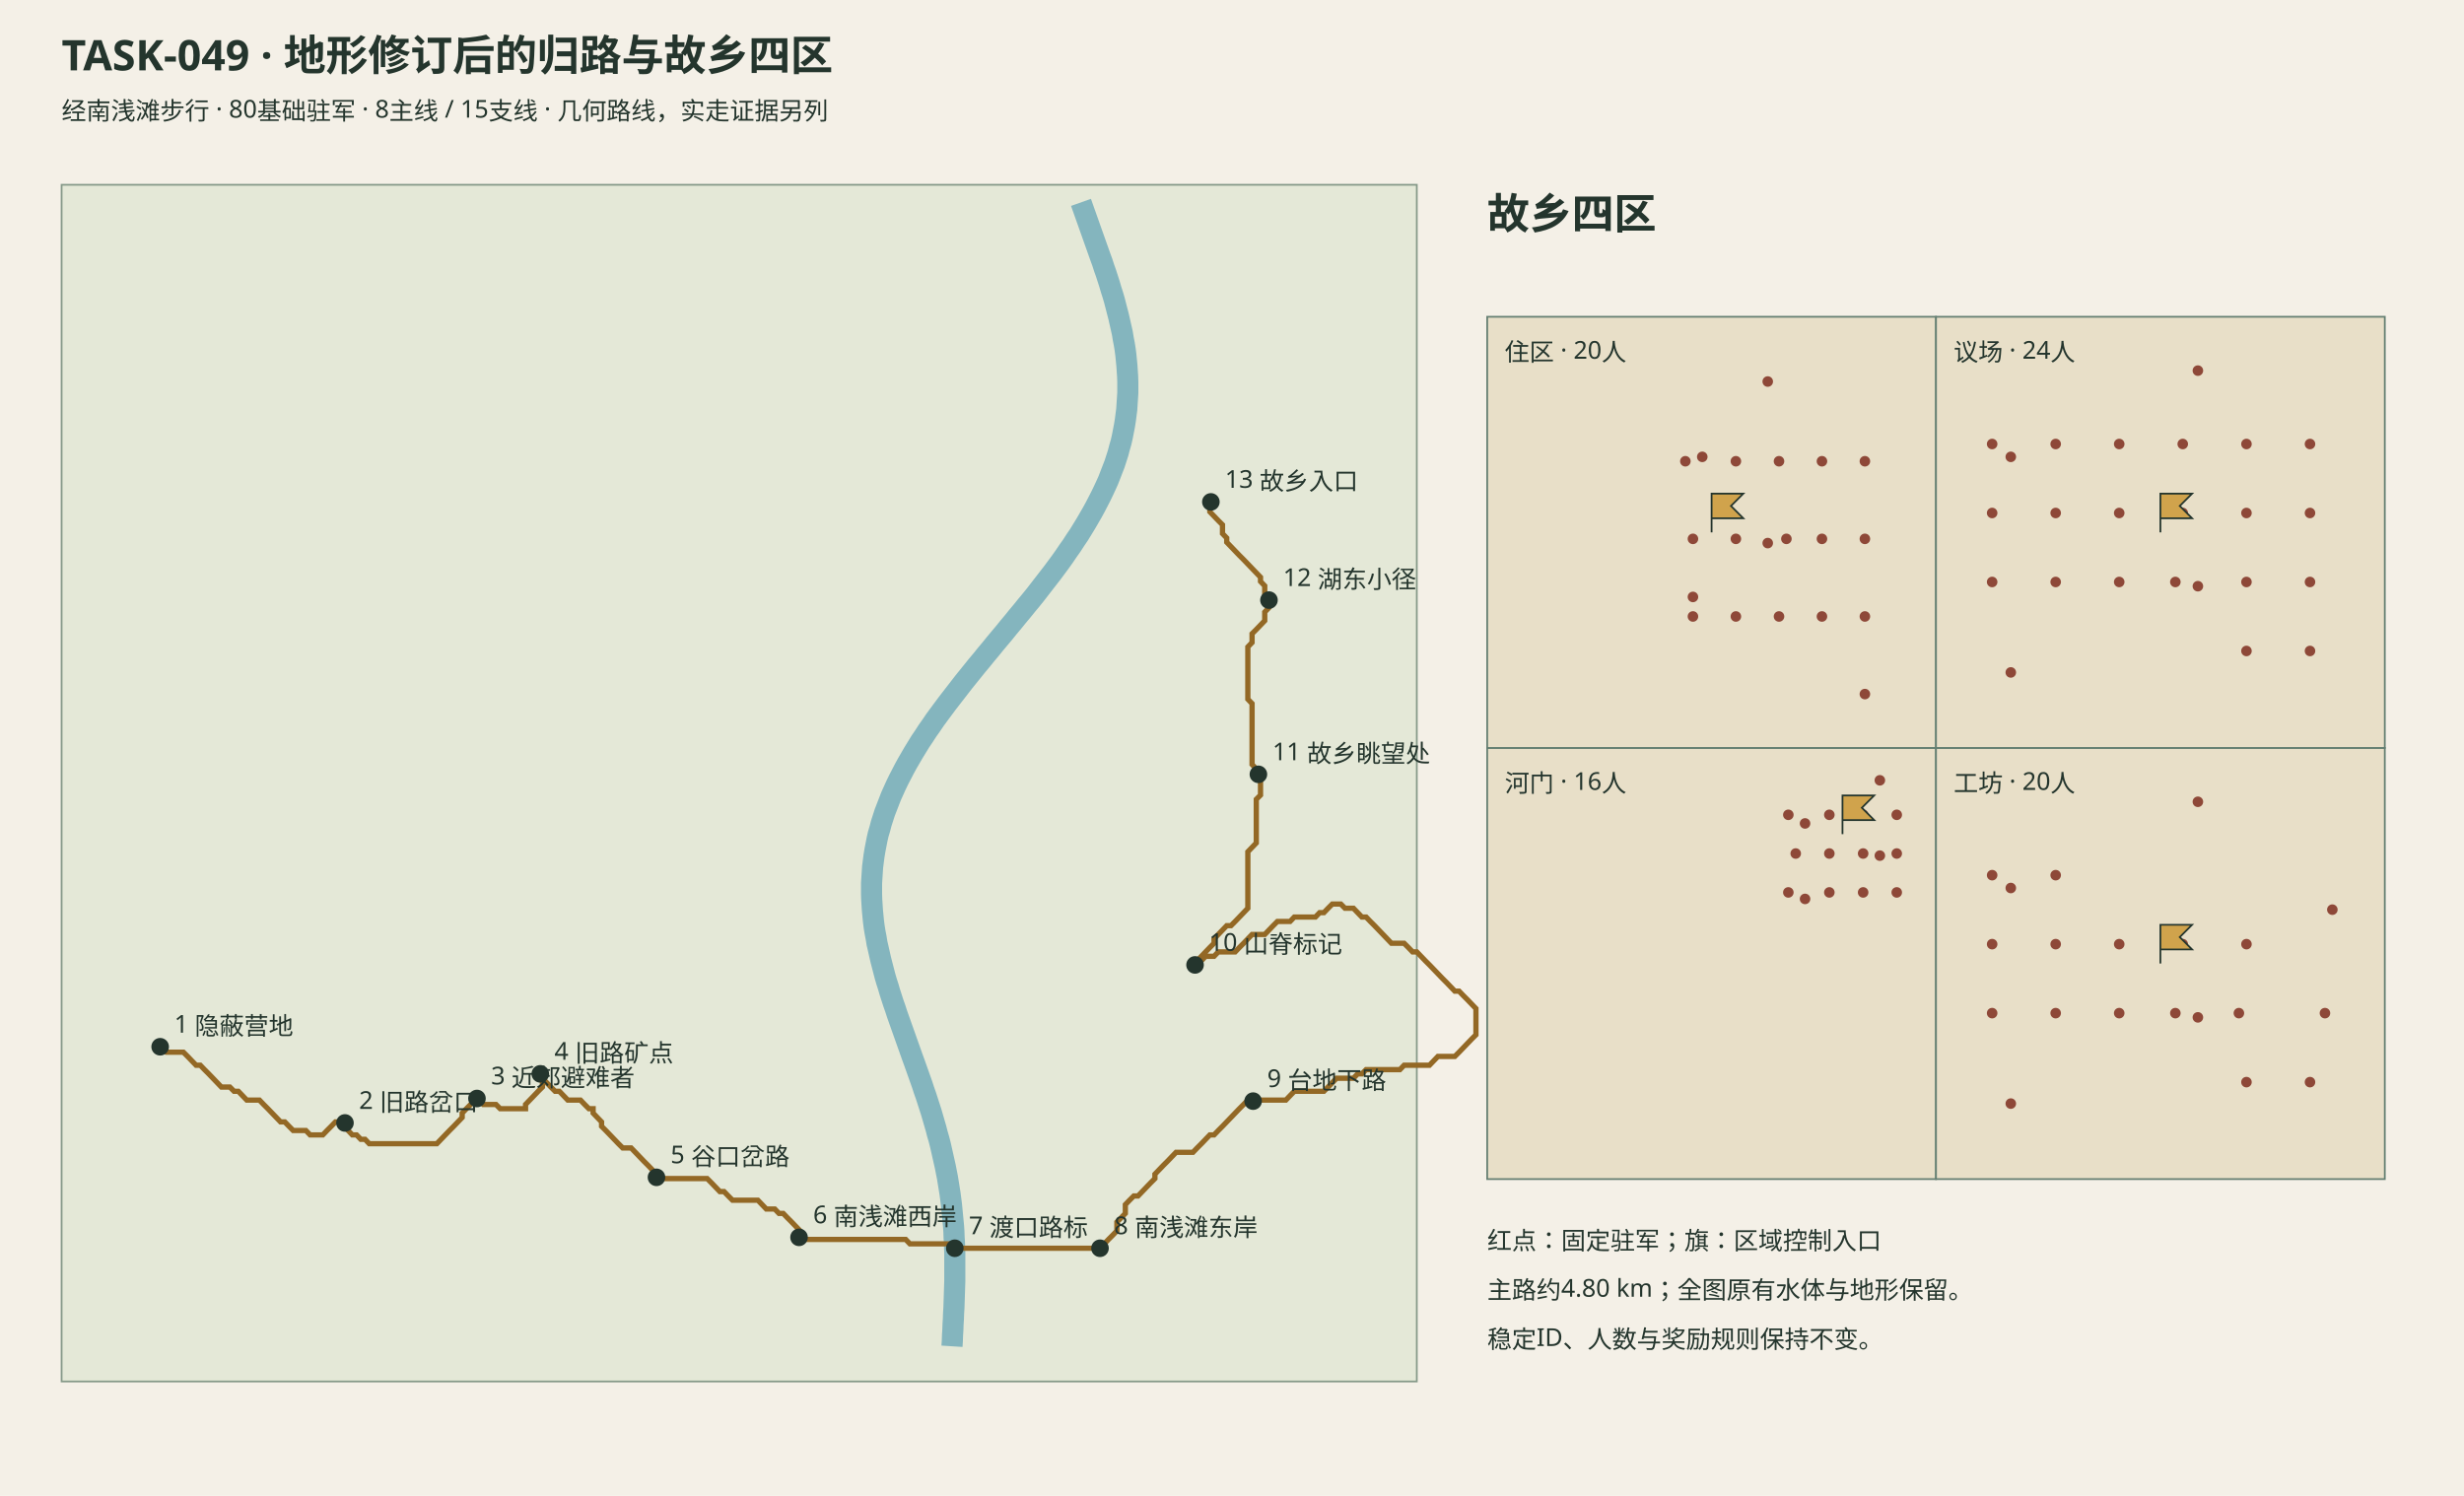
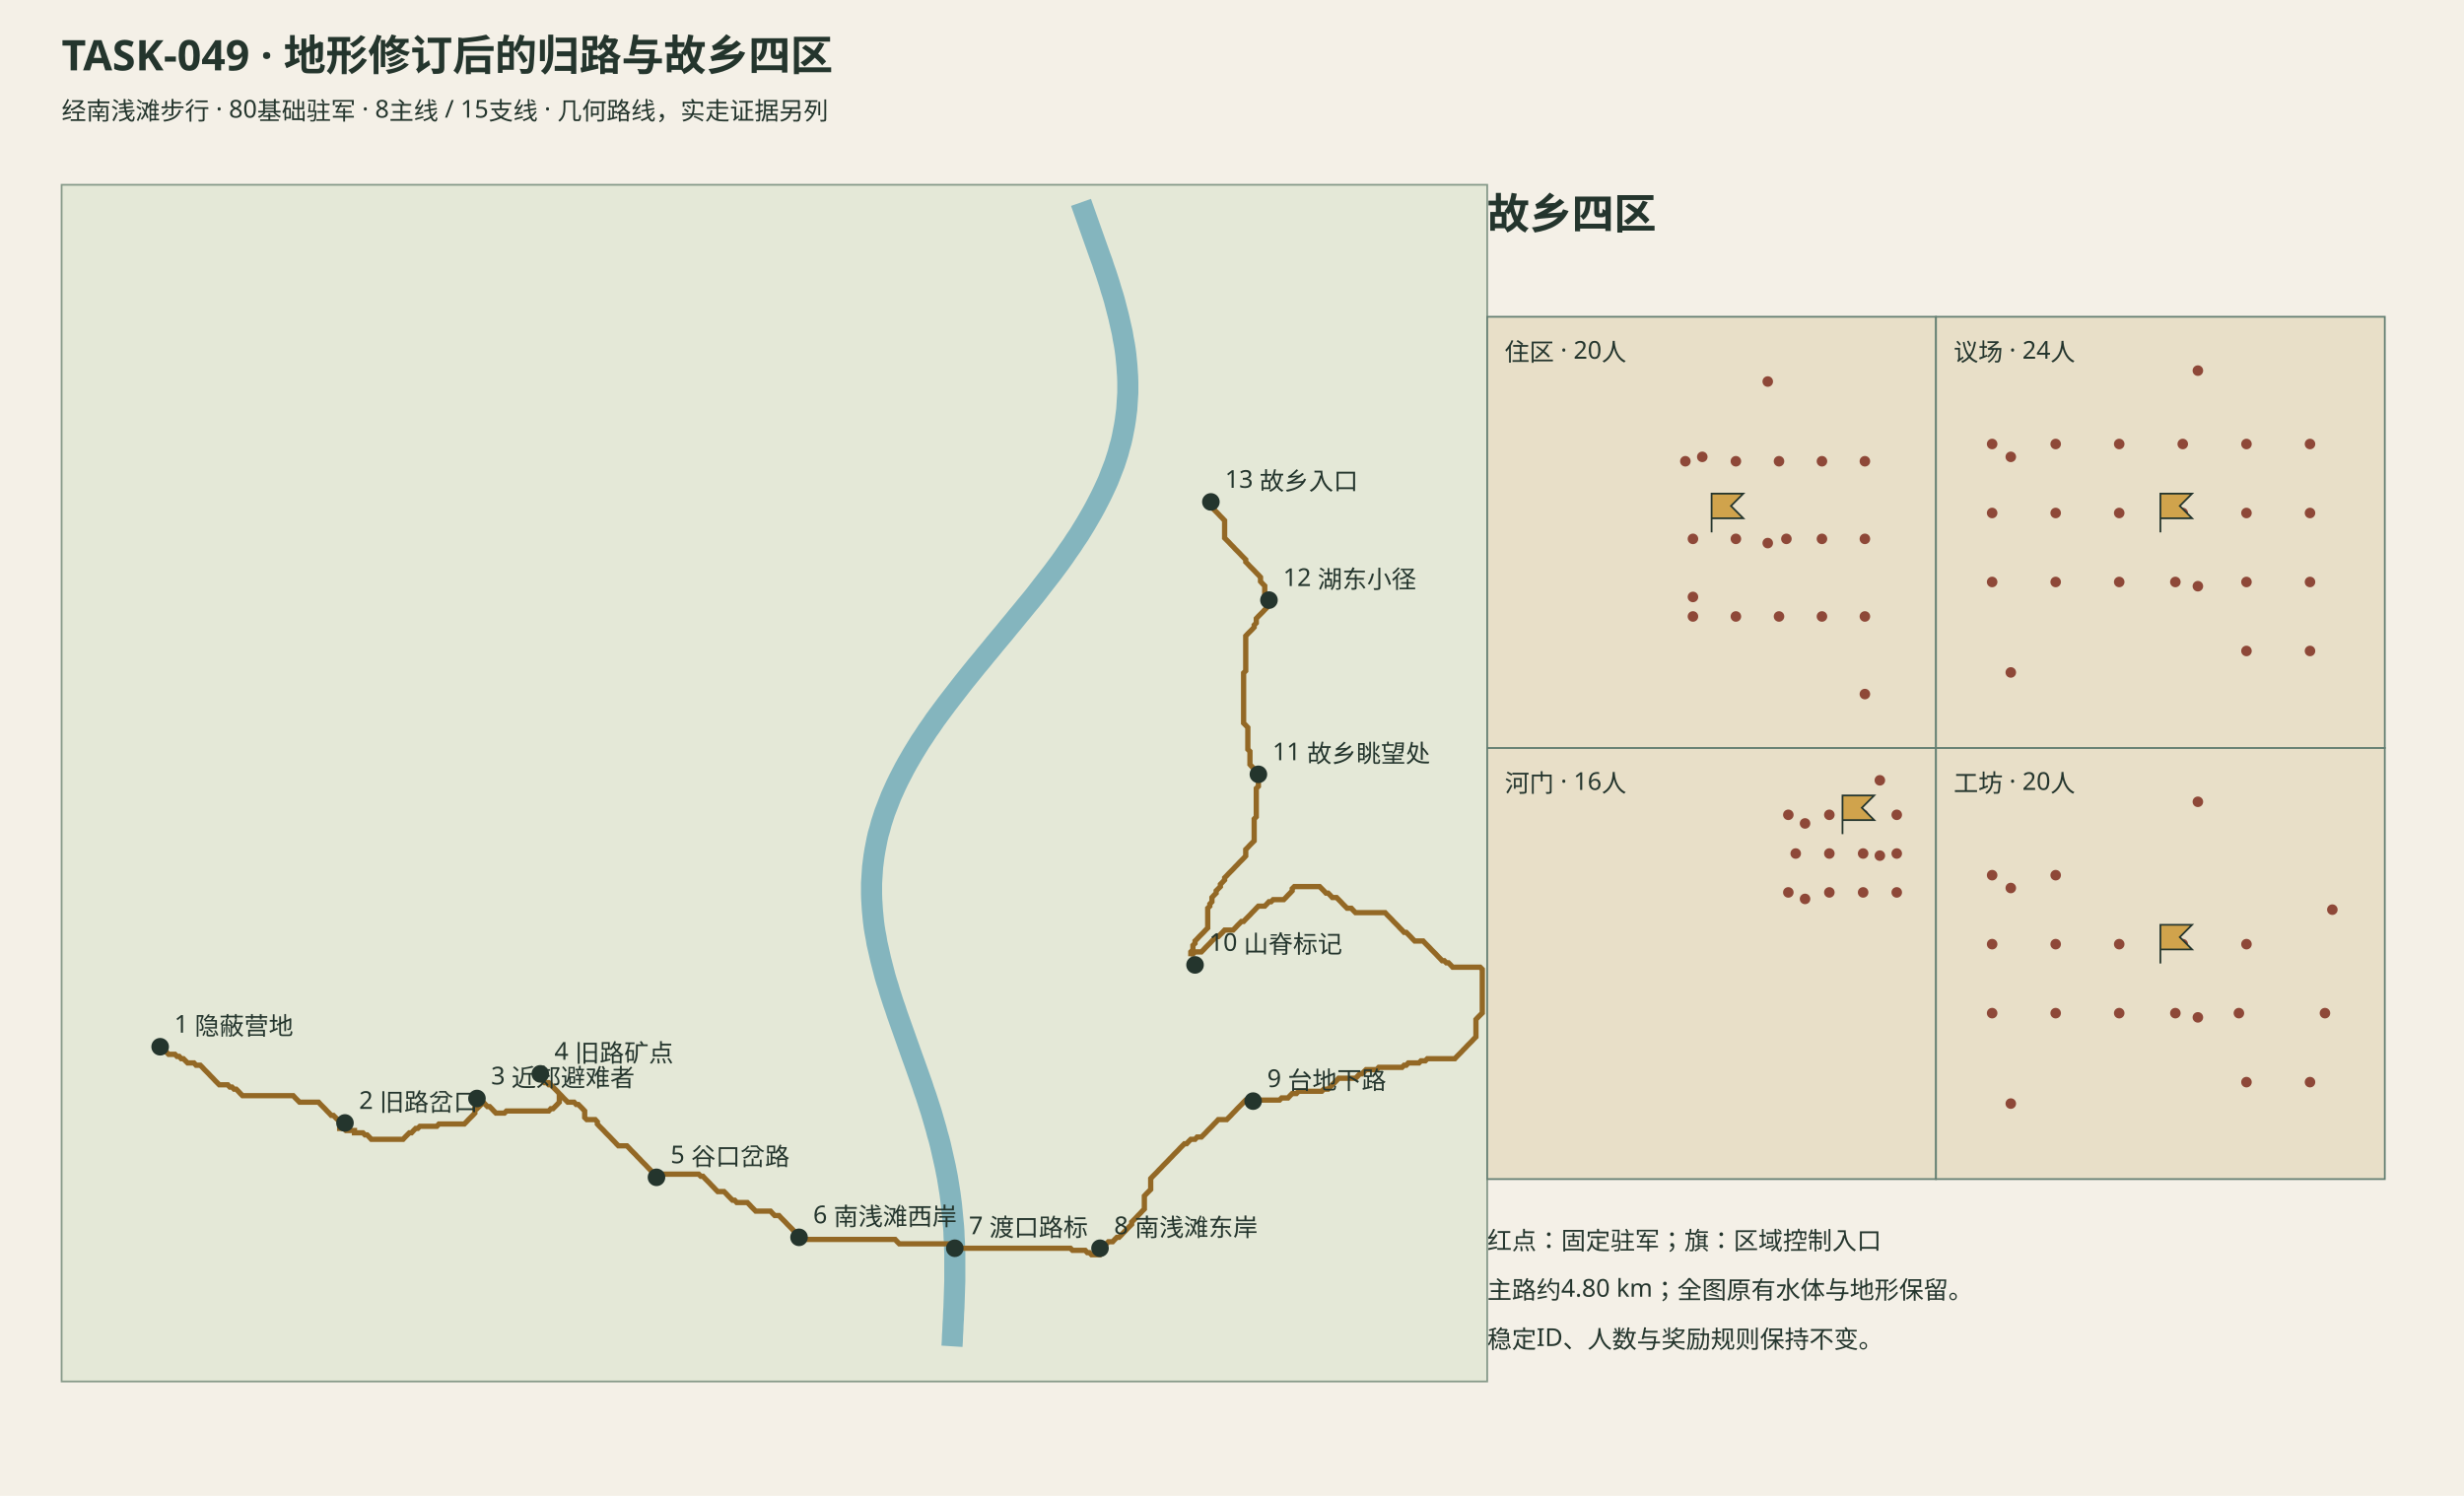
<svg xmlns="http://www.w3.org/2000/svg" width="1400" height="850" viewBox="0 0 1400 850">
  <rect width="1400" height="850" fill="#f4f0e7" />
  <style>text{font-family:Microsoft YaHei,sans-serif;fill:#24352d;font-size:14px}.title{font-size:24px;font-weight:bold}</style>
  <text x="35" y="40" class="title">TASK-049 · 地形修订后的归路与故乡四区</text>
  <text x="35" y="68">经南浅滩步行 · 80基础驻军 · 8主线 / 15支线 · 几何路线，实走证据另列</text>
-   <rect x="35" y="105" width="770" height="680" fill="#e4e8d7" stroke="#859989" />
+   <rect x="35" y="105" width="810" height="680" fill="#e4e8d7" stroke="#859989" />
  <polyline fill="none" stroke="#84b5be" stroke-width="12" points="540.9,765.0 541.1,761.9 541.2,758.8 541.4,755.7 541.5,752.6 541.7,749.5 541.8,746.4 542.0,743.3 542.1,740.2 542.2,737.1 542.3,734.0 542.4,731.0 542.5,727.9 542.5,724.8 542.5,721.7 542.5,718.6 542.5,715.5 542.5,712.4 542.4,709.3 542.3,706.2 542.1,703.1 542.0,700.0 541.8,696.9 541.5,693.8 541.2,690.7 540.9,687.6 540.6,684.5 540.2,681.4 539.8,678.3 539.3,675.2 538.8,672.1 538.3,669.0 537.7,666.0 537.1,662.9 536.4,659.8 535.7,656.7 535.0,653.6 534.3,650.5 533.5,647.4 532.6,644.3 531.8,641.2 530.9,638.1 530.0,635.0 529.1,631.9 528.1,628.8 527.1,625.7 526.1,622.6 525.0,619.5 524.0,616.4 522.9,613.3 521.8,610.2 520.7,607.1 519.6,604.0 518.5,601.0 517.4,597.9 516.3,594.8 515.2,591.7 514.1,588.6 513.0,585.5 511.9,582.4 510.8,579.3 509.7,576.2 508.7,573.1 507.6,570.0 506.6,566.9 505.6,563.8 504.7,560.7 503.7,557.6 502.8,554.5 502.0,551.4 501.2,548.3 500.4,545.2 499.7,542.1 499.0,539.0 498.3,536.0 497.8,532.9 497.2,529.8 496.7,526.7 496.3,523.6 496.0,520.5 495.7,517.4 495.5,514.3 495.3,511.2 495.2,508.1 495.2,505.0 495.2,501.9 495.4,498.8 495.6,495.7 495.8,492.6 496.2,489.5 496.6,486.4 497.1,483.3 497.7,480.2 498.3,477.1 499.0,474.0 499.9,471.0 500.7,467.9 501.7,464.8 502.7,461.7 503.9,458.6 505.1,455.5 506.3,452.4 507.7,449.3 509.1,446.2 510.6,443.1 512.2,440.0 513.8,436.9 515.5,433.8 517.3,430.7 519.1,427.6 521.0,424.5 522.9,421.4 525.0,418.3 527.0,415.2 529.2,412.1 531.3,409.0 533.5,406.0 535.8,402.9 538.1,399.8 540.5,396.7 542.9,393.6 545.3,390.5 547.7,387.4 550.2,384.3 552.7,381.2 555.2,378.1 557.8,375.0 560.3,371.9 562.9,368.8 565.4,365.7 568.0,362.6 570.6,359.5 573.1,356.4 575.7,353.3 578.2,350.2 580.8,347.1 583.3,344.0 585.8,341.0 588.3,337.9 590.7,334.8 593.1,331.7 595.5,328.6 597.9,325.5 600.2,322.4 602.5,319.3 604.7,316.2 606.8,313.1 609.0,310.0 611.0,306.9 613.1,303.8 615.0,300.7 616.9,297.6 618.7,294.5 620.5,291.4 622.2,288.3 623.8,285.2 625.4,282.1 626.9,279.0 628.3,276.0 629.7,272.9 630.9,269.8 632.1,266.7 633.3,263.6 634.3,260.5 635.3,257.4 636.1,254.3 637.0,251.2 637.7,248.1 638.3,245.0 638.9,241.9 639.4,238.8 639.8,235.7 640.2,232.6 640.4,229.5 640.6,226.4 640.8,223.3 640.8,220.2 640.8,217.1 640.7,214.0 640.5,211.0 640.3,207.9 640.0,204.8 639.7,201.7 639.3,198.6 638.8,195.5 638.2,192.4 637.7,189.3 637.0,186.2 636.3,183.1 635.6,180.0 634.8,176.9 634.0,173.8 633.2,170.7 632.3,167.6 631.3,164.5 630.4,161.4 629.4,158.3 628.4,155.2 627.3,152.1 626.3,149.0 625.2,146.0 624.1,142.9 623.0,139.8 621.9,136.7 620.8,133.6 619.7,130.5 618.6,127.4 617.5,124.3 616.4,121.2 615.3,118.1 614.2,115.0" />
-   <polyline fill="none" stroke="#936825" stroke-width="3" points="92.2,595.4 94.6,597.9 97.0,597.9 99.4,597.9 101.8,597.9 104.2,597.9 106.6,600.3 109.0,602.8 111.4,605.3 113.8,605.3 116.2,607.8 118.6,610.2 121.0,612.7 123.4,615.2 125.8,617.7 128.2,617.7 130.6,617.7 133.0,620.1 135.4,620.1 137.8,622.6 140.2,625.1 142.6,625.1 145.0,625.1 147.4,625.1 149.8,627.6 152.2,630.0 154.6,632.5 157.0,635.0 159.4,637.5 161.8,637.5 164.2,640.0 166.6,642.4 169.0,642.4 171.4,642.4 173.8,642.4 176.2,644.9 178.6,644.9 181.0,644.9 183.4,644.9 185.8,642.4 188.2,640.0 190.6,637.5 193.0,637.5 195.4,637.5 195.4,637.5 195.4,640.0 197.8,642.4 200.2,644.9 202.6,644.9 205.0,647.4 207.4,647.4 209.8,649.9 212.2,649.9 214.6,649.9 217.0,649.9 219.4,649.9 221.8,649.9 224.2,649.9 226.6,649.9 229.0,649.9 231.4,649.9 233.8,649.9 236.2,649.9 238.6,649.9 241.0,649.9 243.4,649.9 245.8,649.9 248.2,649.9 250.6,647.4 253.0,644.9 255.4,642.4 257.8,640.0 260.2,637.5 262.6,635.0 262.6,632.5 265.0,630.0 267.4,627.6 269.8,625.1 269.8,625.1 272.2,625.1 274.6,627.6 277.0,627.6 279.4,627.6 281.8,627.6 284.2,630.0 286.6,630.0 289.0,630.0 291.4,630.0 293.8,630.0 296.2,630.0 298.6,630.0 298.6,627.6 301.0,625.1 303.4,622.6 305.8,620.1 308.2,617.7 308.2,615.2 308.2,612.7 308.2,610.2 308.2,610.2 308.2,612.7 310.6,615.2 313.0,617.7 315.4,620.1 317.8,620.1 320.2,622.6 322.6,625.1 325.0,625.1 327.4,625.1 329.8,625.1 332.2,627.6 334.6,630.0 337.0,630.0 337.0,632.5 339.4,635.0 341.8,637.5 341.8,640.0 344.2,642.4 346.6,644.9 349.0,647.4 351.4,649.9 353.8,652.3 356.2,652.3 358.6,652.3 361.0,654.8 363.4,657.3 365.8,659.8 368.2,662.2 370.6,664.7 373.0,667.2 373.0,669.7 373.0,669.7 375.4,669.7 377.8,669.7 380.2,669.7 382.6,669.7 385.0,669.7 387.4,669.7 389.8,669.7 392.2,669.7 394.6,669.7 397.0,669.7 399.4,669.7 401.8,669.7 404.2,672.1 406.6,674.6 409.0,677.1 411.4,677.1 413.8,679.6 416.2,682.0 418.6,682.0 421.0,682.0 423.4,682.0 425.8,682.0 428.2,682.0 430.6,682.0 433.0,684.5 435.4,687.0 437.8,687.0 440.2,687.0 442.6,689.5 445.0,689.5 447.4,692.0 449.8,694.4 452.2,696.9 454.6,699.4 454.6,701.9 454.6,704.3 454.6,704.3 457.0,704.3 459.4,704.3 461.8,704.3 464.2,704.3 466.6,704.3 469.0,704.3 471.4,704.3 473.8,704.3 476.2,704.3 478.6,704.3 481.0,704.3 483.4,704.3 485.8,704.3 488.2,704.3 490.6,704.3 493.0,704.3 495.4,704.3 497.8,704.3 500.2,704.3 502.6,704.3 505.0,704.3 507.4,704.3 509.8,704.3 512.2,704.3 514.6,704.3 517.0,706.8 519.4,706.8 521.8,706.8 524.2,706.8 526.6,706.8 529.0,706.8 531.4,706.8 533.8,706.8 536.2,706.8 538.6,706.8 541.0,706.8 543.4,709.3 543.4,709.3 545.8,709.3 548.2,709.3 550.6,709.3 553.0,709.3 555.4,709.3 557.8,709.3 560.2,709.3 562.6,709.3 565.0,709.3 567.4,709.3 569.8,709.3 572.2,709.3 574.6,709.3 577.0,709.3 579.4,709.3 581.8,709.3 584.2,709.3 586.6,709.3 589.0,709.3 591.4,709.3 593.8,709.3 596.2,709.3 598.6,709.3 601.0,709.3 603.4,709.3 605.8,709.3 608.2,709.3 610.6,709.3 613.0,709.3 615.4,709.3 617.8,709.3 620.2,709.3 622.6,709.3 625.0,709.3 625.0,709.3 627.4,706.8 629.8,704.3 632.2,701.9 634.6,699.4 634.6,696.9 634.6,694.4 637.0,692.0 639.4,689.5 639.4,687.0 639.4,684.5 641.8,682.0 644.2,679.6 646.6,679.6 649.0,677.1 651.4,674.6 653.8,672.1 656.2,669.7 656.2,667.2 658.6,664.7 661.0,662.2 663.4,659.8 665.8,657.3 668.2,654.8 670.6,654.8 673.0,654.8 675.4,654.8 677.8,654.8 680.2,652.3 682.6,649.9 685.0,647.4 687.4,644.9 689.8,644.9 692.2,642.4 694.6,640.0 697.0,637.5 699.4,635.0 701.8,632.5 704.2,630.0 706.6,627.6 709.0,625.1 711.4,625.1 711.4,625.1 713.8,625.1 716.2,625.1 718.6,625.1 721.0,625.1 723.4,625.1 725.8,625.1 728.2,625.1 730.6,625.1 733.0,622.6 735.4,620.1 737.8,620.1 740.2,620.1 742.6,620.1 745.0,620.1 747.4,620.1 749.8,620.1 752.2,620.1 754.6,617.7 757.0,615.2 759.4,612.7 761.8,612.7 764.2,612.7 766.6,612.7 769.0,612.7 771.4,610.2 773.8,610.2 776.2,607.8 778.6,607.8 781.0,607.8 783.4,607.8 785.8,607.8 788.2,607.8 790.6,607.8 793.0,607.8 795.4,607.8 797.8,605.3 800.2,605.3 802.6,605.3 805.0,605.3 807.4,605.3 809.8,605.3 812.2,605.3 814.6,602.8 817.0,600.3 819.4,600.3 821.8,600.3 824.2,600.3 826.6,600.3 829.0,597.9 831.4,595.4 833.8,592.9 836.2,590.4 838.6,588.0 838.6,585.5 838.6,583.0 838.6,580.5 838.6,578.0 838.6,575.6 838.6,573.1 836.2,570.6 833.8,568.1 831.4,565.7 829.0,563.2 826.6,563.2 824.2,560.7 821.8,558.2 819.4,555.8 817.0,553.3 814.6,550.8 812.2,548.3 809.8,545.9 807.4,543.4 805.0,540.9 802.6,540.9 800.2,538.4 797.8,536.0 795.4,536.0 793.0,536.0 790.6,536.0 788.2,533.5 785.8,531.0 783.4,528.5 781.0,526.0 778.6,523.6 776.2,521.1 773.8,521.1 771.4,518.6 769.0,516.1 766.6,516.1 764.2,516.1 761.8,513.7 759.4,513.7 757.0,513.7 754.6,516.1 752.2,518.6 749.8,518.6 747.4,521.1 745.0,521.1 742.6,521.1 740.2,521.1 737.8,521.1 735.4,521.1 733.0,523.6 730.6,523.6 728.2,523.6 725.8,523.6 723.4,526.0 721.0,528.5 718.6,531.0 716.2,531.0 713.8,531.0 711.4,531.0 709.0,533.5 706.6,536.0 704.2,538.4 701.8,540.9 699.4,540.9 697.0,540.9 694.6,540.9 692.2,540.9 689.8,543.4 687.4,543.4 685.0,543.4 682.6,545.9 680.2,545.9 677.8,548.3 677.8,548.3 680.2,545.9 682.6,543.4 685.0,540.9 687.4,538.4 689.8,536.0 689.8,533.5 692.2,531.0 694.6,528.5 697.0,526.0 699.4,526.0 701.8,523.6 704.2,521.1 706.6,518.6 709.0,516.1 709.0,513.7 709.0,511.2 709.0,508.7 709.0,506.2 709.0,503.8 709.0,501.3 709.0,498.8 709.0,496.3 709.0,493.9 709.0,491.4 709.0,488.9 709.0,486.4 709.0,484.0 711.4,481.5 713.8,479.0 713.8,476.5 713.8,474.0 713.8,471.6 713.8,469.1 713.8,466.6 713.8,464.1 713.8,461.7 713.8,459.2 713.8,456.7 713.8,454.2 716.2,451.8 716.2,449.3 716.2,446.8 716.2,444.3 716.2,441.9 716.2,439.4 716.2,439.4 713.8,436.9 711.4,434.4 711.4,432.0 711.4,429.5 711.4,427.0 711.4,424.5 711.4,422.0 711.4,419.6 711.4,417.1 711.4,414.6 711.4,412.1 711.4,409.7 711.4,407.2 711.4,404.7 711.4,402.2 711.4,399.8 709.0,397.3 709.0,394.8 709.0,392.3 709.0,389.9 709.0,387.4 709.0,384.9 709.0,382.4 709.0,380.0 709.0,377.5 709.0,375.0 709.0,372.5 709.0,370.0 709.0,367.6 711.4,365.1 711.4,362.6 711.4,360.1 713.8,357.7 716.2,355.2 718.6,352.7 718.6,350.2 718.6,347.8 721.0,345.3 721.0,342.8 721.0,340.3 721.0,340.3 718.6,337.9 718.6,335.4 718.6,332.9 716.2,330.4 716.2,328.0 713.8,325.5 711.4,323.0 709.0,320.5 706.6,318.0 704.2,315.6 701.8,313.1 699.4,310.6 697.0,308.1 697.0,305.7 694.6,303.2 694.6,300.7 694.6,298.2 692.2,295.8 689.8,293.3 687.4,290.8 687.4,288.3 687.4,285.9" />
+   <polyline fill="none" stroke="#936825" stroke-width="3" points="91.0,595.4 92.2,596.6 93.4,596.6 94.6,597.9 95.8,599.1 97.0,599.1 98.2,599.1 99.4,599.1 100.6,600.3 101.8,600.3 103.0,601.6 104.2,601.6 105.4,602.8 106.6,604.0 107.8,604.0 109.0,604.0 110.2,604.0 111.4,605.3 112.6,605.3 113.8,605.3 115.0,606.5 116.2,607.8 117.4,609.0 118.6,610.2 119.8,611.5 121.0,612.7 122.2,614.0 123.4,615.2 124.6,616.4 125.8,616.4 127.0,616.4 128.2,616.4 129.4,616.4 130.6,617.7 131.8,617.7 133.0,618.9 134.2,618.9 135.4,620.1 136.6,621.4 137.8,622.6 139.0,622.6 140.2,622.6 141.4,622.6 142.6,622.6 143.8,622.6 145.0,622.6 146.2,622.6 147.4,622.6 148.6,622.6 149.8,622.6 151.0,622.6 152.2,622.6 153.4,622.6 154.6,622.6 155.8,622.6 157.0,622.6 158.2,622.6 159.4,622.6 160.6,622.6 161.8,622.6 163.0,622.6 164.2,622.6 165.4,622.6 166.6,622.6 167.8,623.9 169.0,625.1 170.2,626.3 171.4,626.3 172.6,626.3 173.8,626.3 175.0,626.3 176.2,626.3 177.4,626.3 178.6,626.3 179.8,626.3 181.0,626.3 182.2,627.6 183.4,628.8 184.6,630.0 185.8,631.3 187.0,632.5 188.2,633.8 189.4,633.8 190.6,635.0 191.8,636.2 193.0,636.2 194.2,637.5 195.4,637.5 195.4,637.5 194.2,637.5 193.0,637.5 193.0,638.7 193.0,640.0 193.0,641.2 194.2,641.2 195.4,641.2 196.6,642.4 197.8,642.4 199.0,642.4 200.2,642.4 201.4,642.4 201.4,643.7 202.6,643.7 203.8,643.7 205.0,643.7 206.2,643.7 207.4,644.9 208.6,644.9 209.8,646.1 211.0,647.4 212.2,647.4 213.4,647.4 214.6,647.4 215.8,647.4 217.0,647.4 218.2,647.4 219.4,647.4 220.6,647.4 221.8,647.4 223.0,647.4 224.2,647.4 225.4,647.4 226.6,647.4 227.8,647.4 229.0,647.4 230.2,646.1 231.4,644.9 232.6,643.7 233.8,643.7 235.0,642.4 236.2,641.2 237.4,641.2 238.6,640.0 239.8,640.0 241.0,640.0 242.2,640.0 243.4,640.0 244.6,640.0 245.8,640.0 247.0,640.0 248.2,640.0 249.4,638.7 250.6,638.7 251.8,638.7 253.0,638.7 254.2,638.7 255.4,638.7 256.6,638.7 257.8,638.7 259.0,638.7 260.2,638.7 261.4,638.7 262.6,638.7 263.8,638.7 265.0,637.5 266.2,636.2 267.4,635.0 268.6,633.8 269.8,632.5 269.8,631.3 269.8,630.0 271.0,630.0 272.2,628.8 273.4,627.6 273.4,626.3 273.4,625.1 273.4,623.9 272.2,623.9 271.0,623.9 271.0,623.9 272.2,623.9 273.4,623.9 273.4,625.1 274.6,626.3 275.8,627.6 277.0,628.8 278.2,628.8 279.4,630.0 280.6,631.3 281.8,632.5 283.0,632.5 284.2,632.5 285.4,632.5 286.6,632.5 287.8,631.3 289.0,631.3 290.2,631.3 291.4,631.3 292.6,631.3 293.8,631.3 295.0,631.3 296.2,631.3 297.4,631.3 298.6,631.3 299.8,631.3 301.0,631.3 302.2,631.3 303.4,631.3 304.6,631.3 305.8,631.3 307.0,631.3 308.2,631.3 309.4,631.3 310.6,631.3 311.8,631.3 313.0,630.0 314.2,630.0 315.4,628.8 316.6,627.6 317.8,626.3 317.8,625.1 317.8,623.9 317.8,622.6 317.8,621.4 316.6,620.1 315.4,618.9 314.2,617.7 313.0,616.4 311.8,616.4 310.6,615.2 309.4,615.2 308.2,614.0 307.0,612.7 307.0,612.7 308.2,614.0 309.4,615.2 310.6,615.2 311.8,615.2 313.0,616.4 314.2,617.7 315.4,618.9 316.6,620.1 317.8,621.4 319.0,622.6 320.2,623.9 321.4,625.1 322.6,626.3 323.8,626.3 325.0,626.3 326.2,626.3 327.4,627.6 328.6,627.6 329.8,628.8 331.0,630.0 332.2,631.3 332.2,632.5 332.2,633.8 332.2,635.0 333.4,636.2 334.6,636.2 335.8,636.2 337.0,636.2 338.2,636.2 339.4,637.5 339.4,638.7 340.6,640.0 341.8,641.2 343.0,642.4 344.2,643.7 345.4,644.9 346.6,646.1 347.8,647.4 349.0,648.6 350.2,649.9 351.4,651.1 352.6,651.1 353.8,651.1 355.0,651.1 356.2,651.1 357.4,652.3 358.6,653.6 359.8,654.8 361.0,656.0 362.2,657.3 363.4,658.5 364.6,659.8 365.8,661.0 367.0,662.2 368.2,663.5 369.4,664.7 370.6,666.0 371.8,667.2 373.0,668.4 373.0,669.7 373.0,669.7 374.2,668.4 375.4,668.4 376.6,667.2 377.8,667.2 379.0,667.2 380.2,667.2 381.4,667.2 382.6,667.2 383.8,667.2 385.0,667.2 386.2,667.2 387.4,667.2 388.6,667.2 389.8,667.2 391.0,667.2 392.2,667.2 393.4,667.2 394.6,667.2 395.8,667.2 397.0,667.2 398.2,668.4 399.4,668.4 400.6,669.7 401.8,670.9 403.0,672.1 404.2,673.4 405.4,674.6 406.6,675.9 407.8,677.1 409.0,677.1 410.2,677.1 411.4,677.1 412.6,678.3 413.8,679.6 415.0,680.8 416.2,682.0 417.4,682.0 418.6,683.3 419.8,683.3 421.0,683.3 422.2,683.3 423.4,683.3 424.6,683.3 425.8,684.5 427.0,685.8 428.2,687.0 429.4,688.2 430.6,688.2 431.8,688.2 433.0,688.2 434.2,688.2 435.4,688.2 436.6,688.2 437.8,688.2 439.0,689.5 440.2,690.7 441.4,690.7 442.6,690.7 443.8,692.0 445.0,693.2 446.2,694.4 447.4,695.7 448.6,696.9 449.8,698.1 451.0,699.4 452.2,700.6 453.4,701.9 454.6,703.1 454.6,703.1 455.8,703.1 457.0,704.3 458.2,704.3 459.4,704.3 460.6,704.3 461.8,704.3 463.0,704.3 464.2,704.3 465.4,704.3 466.6,704.3 467.8,704.3 469.0,704.3 470.2,704.3 471.4,704.3 472.6,704.3 473.8,704.3 475.0,704.3 476.2,704.3 477.4,704.3 478.6,704.3 479.8,704.3 481.0,704.3 482.2,704.3 483.4,704.3 484.6,704.3 485.8,704.3 487.0,704.3 488.2,704.3 489.4,704.3 490.6,704.3 491.8,704.3 493.0,704.3 494.2,704.3 495.4,704.3 496.6,704.3 497.8,704.3 499.0,704.3 500.2,704.3 501.4,704.3 502.6,704.3 503.8,704.3 505.0,704.3 506.2,704.3 507.4,704.3 508.6,704.3 509.8,705.6 511.0,706.8 512.2,706.8 513.4,706.8 514.6,706.8 515.8,706.8 517.0,706.8 518.2,706.8 519.4,706.8 520.6,706.8 521.8,706.8 523.0,706.8 524.2,706.8 525.4,706.8 526.6,706.8 527.8,706.8 529.0,706.8 530.2,706.8 531.4,706.8 532.6,706.8 533.8,706.8 535.0,706.8 536.2,706.8 537.4,706.8 538.6,706.8 539.8,706.8 541.0,708.0 542.2,709.3 542.2,709.3 543.4,709.3 544.6,709.3 545.8,709.3 547.0,709.3 548.2,709.3 549.4,709.3 550.6,709.3 551.8,709.3 553.0,709.3 554.2,709.3 555.4,709.3 556.6,709.3 557.8,709.3 559.0,709.3 560.2,709.3 561.4,709.3 562.6,709.3 563.8,709.3 565.0,709.3 566.2,709.3 567.4,709.3 568.6,709.3 569.8,709.3 571.0,709.3 572.2,709.3 573.4,709.3 574.6,709.3 575.8,709.3 577.0,709.3 578.2,709.3 579.4,709.3 580.6,709.3 581.8,709.3 583.0,709.3 584.2,709.3 585.4,709.3 586.6,709.3 587.8,709.3 589.0,709.3 590.2,709.3 591.4,709.3 592.6,709.3 593.8,709.3 595.0,709.3 596.2,709.3 597.4,709.3 598.6,709.3 599.8,709.3 601.0,709.3 602.2,709.3 603.4,709.3 604.6,709.3 605.8,709.3 607.0,709.3 608.2,709.3 609.4,710.5 610.6,710.5 611.8,710.5 613.0,710.5 614.2,710.5 615.4,710.5 616.6,710.5 617.8,711.8 619.0,711.8 620.2,713.0 621.4,713.0 622.6,713.0 623.8,713.0 625.0,713.0 626.2,711.8 626.2,710.5 626.2,709.3 626.2,709.3 627.4,708.0 628.6,706.8 629.8,705.6 631.0,705.6 632.2,705.6 633.4,704.3 634.6,703.1 635.8,703.1 637.0,701.9 638.2,700.6 639.4,699.4 640.6,698.1 641.8,696.9 643.0,695.7 643.0,694.4 644.2,693.2 645.4,692.0 646.6,690.7 647.8,689.5 649.0,688.2 650.2,687.0 650.2,685.8 650.2,684.5 650.2,683.3 650.2,682.0 650.2,680.8 650.2,679.6 651.4,678.3 652.6,677.1 653.8,675.9 653.8,674.6 653.8,673.4 653.8,672.1 653.8,670.9 653.8,669.7 655.0,668.4 656.2,667.2 657.4,666.0 658.6,664.7 659.8,663.5 661.0,662.2 662.2,661.0 663.4,659.8 664.6,658.5 665.8,657.3 667.0,656.0 668.2,654.8 669.4,653.6 670.6,652.3 671.8,651.1 673.0,649.9 674.2,649.9 675.4,648.6 676.6,647.4 677.8,647.4 679.0,647.4 680.2,646.1 681.4,646.1 682.6,646.1 683.8,644.9 685.0,643.7 686.2,642.4 687.4,641.2 688.6,640.0 689.8,638.7 691.0,637.5 692.2,636.2 693.4,636.2 694.6,636.2 695.8,636.2 697.0,636.2 698.2,635.0 699.4,633.8 700.6,632.5 701.8,631.3 703.0,630.0 704.2,628.8 705.4,627.6 706.6,626.3 707.8,625.1 709.0,625.1 710.2,625.1 711.4,625.1 711.4,625.1 712.6,625.1 713.8,625.1 715.0,625.1 716.2,625.1 717.4,625.1 718.6,625.1 719.8,625.1 721.0,625.1 722.2,625.1 723.4,625.1 724.6,625.1 725.8,625.1 727.0,625.1 728.2,623.9 729.4,623.9 730.6,623.9 731.8,623.9 733.0,622.6 734.2,621.4 735.4,621.4 736.6,621.4 737.8,620.1 739.0,620.1 740.2,620.1 741.4,620.1 742.6,620.1 743.8,620.1 745.0,620.1 746.2,620.1 747.4,620.1 748.6,620.1 749.8,620.1 751.0,620.1 752.2,618.9 753.4,618.9 754.6,618.9 755.8,617.7 757.0,616.4 758.2,615.2 759.4,614.0 760.6,612.7 761.8,612.7 763.0,612.7 764.2,612.7 765.4,612.7 766.6,612.7 767.8,612.7 769.0,612.7 770.2,612.7 771.4,611.5 772.6,610.2 773.8,610.2 775.0,609.0 776.2,607.8 777.4,607.8 778.6,607.8 779.8,607.8 781.0,607.8 782.2,607.8 783.4,606.5 784.6,606.5 785.8,606.5 787.0,606.5 788.2,606.5 789.4,606.5 790.6,606.5 791.8,606.5 793.0,606.5 794.2,606.5 795.4,606.5 796.6,606.5 797.8,605.3 799.0,605.3 800.2,604.0 801.4,604.0 802.6,604.0 803.8,604.0 805.0,604.0 806.2,604.0 807.4,602.8 808.6,602.8 809.8,602.8 811.0,601.6 812.2,601.6 813.4,601.6 814.6,601.6 815.8,601.6 817.0,601.6 818.2,601.6 819.4,601.6 820.6,601.6 821.8,601.6 823.0,601.6 824.2,601.6 825.4,601.6 826.6,601.6 827.8,600.3 829.0,599.1 830.2,597.9 831.4,596.6 832.6,595.4 833.8,594.1 835.0,592.9 836.2,591.7 837.4,590.4 838.6,589.2 838.6,588.0 838.6,586.7 838.6,585.5 838.6,584.2 838.6,583.0 838.6,581.8 838.6,580.5 838.6,579.3 839.8,578.0 841.0,576.8 842.2,575.6 842.2,574.3 842.2,573.1 842.2,571.9 842.2,570.6 842.2,569.4 842.2,568.1 842.2,566.9 842.2,565.7 842.2,564.4 842.2,563.2 842.2,562.0 842.2,560.7 842.2,559.5 842.2,558.2 842.2,557.0 842.2,555.8 842.2,554.5 842.2,553.3 842.2,552.0 842.2,550.8 841.0,549.6 839.8,549.6 838.6,549.6 837.4,549.6 836.2,549.6 835.0,549.6 833.8,549.6 832.6,549.6 831.4,549.6 830.2,549.6 829.0,549.6 827.8,549.6 826.6,549.6 825.4,549.6 824.2,548.3 823.0,547.1 821.8,547.1 820.6,545.9 819.4,545.9 818.2,544.6 817.0,543.4 815.8,542.1 814.6,540.9 813.4,539.7 812.2,538.4 811.0,537.2 809.8,536.0 808.6,534.7 807.4,534.7 806.2,534.7 805.0,534.7 803.8,534.7 802.6,533.5 801.4,532.2 800.2,531.0 799.0,529.8 797.8,529.8 796.6,528.5 795.4,527.3 794.2,526.0 793.0,524.8 791.8,523.6 790.6,522.3 789.4,521.1 788.2,519.9 787.0,518.6 785.8,518.6 784.6,518.6 783.4,518.6 782.2,518.6 781.0,518.6 779.8,518.6 778.6,518.6 777.4,518.6 776.2,518.6 775.0,518.6 773.8,518.6 772.6,518.6 771.4,518.6 770.2,518.6 769.0,517.4 767.8,516.1 766.6,516.1 765.4,516.1 764.2,514.9 763.0,513.7 761.8,512.4 760.6,511.2 759.4,510.0 758.2,510.0 757.0,510.0 755.8,508.7 754.6,507.5 753.4,507.5 752.2,506.2 751.0,505.0 749.8,503.8 748.6,503.8 747.4,503.8 746.2,503.8 745.0,503.8 743.8,503.8 742.6,503.8 741.4,503.8 740.2,503.8 739.0,503.8 737.8,503.8 736.6,503.8 735.4,503.8 734.2,505.0 734.2,506.2 733.0,507.5 731.8,508.7 730.6,510.0 729.4,511.2 728.2,511.2 727.0,511.2 725.8,511.2 724.6,511.2 723.4,511.2 722.2,512.4 721.0,512.4 719.8,513.7 718.6,514.9 717.4,514.9 716.2,514.9 715.0,514.9 713.8,516.1 712.6,517.4 711.4,518.6 710.2,519.9 709.0,521.1 707.8,522.3 706.6,523.6 705.4,523.6 704.2,524.8 703.0,526.0 701.8,527.3 700.6,528.5 699.4,528.5 698.2,528.5 697.0,528.5 695.8,528.5 694.6,529.8 693.4,531.0 692.2,532.2 691.0,532.2 689.8,533.5 688.6,534.7 687.4,536.0 686.2,537.2 685.0,538.4 683.8,539.7 682.6,540.9 681.4,540.9 680.2,540.9 679.0,540.9 677.8,542.1 676.6,542.1 676.6,543.4 676.6,543.4 676.6,542.1 676.6,540.9 677.8,539.7 677.8,538.4 677.8,537.2 679.0,536.0 679.0,534.7 680.2,533.5 681.4,532.2 682.6,531.0 683.8,529.8 685.0,528.5 686.2,527.3 686.2,526.0 686.2,524.8 686.2,523.6 686.2,522.3 686.2,521.1 686.2,519.9 686.2,518.6 686.2,517.4 686.2,516.1 687.4,514.9 687.4,513.7 688.6,512.4 688.6,511.2 688.6,510.0 689.8,508.7 691.0,507.5 691.0,506.2 692.2,505.0 693.4,503.8 693.4,502.5 694.6,501.3 695.8,500.0 695.8,498.8 697.0,497.6 698.2,496.3 699.4,495.1 700.6,493.9 701.8,492.6 703.0,491.4 704.2,490.1 705.4,488.9 706.6,487.7 707.8,486.4 707.8,485.2 707.8,484.0 707.8,482.7 709.0,481.5 710.2,480.2 711.4,479.0 712.6,477.8 712.6,476.5 712.6,475.3 712.6,474.0 712.6,472.8 712.6,471.6 712.6,470.3 712.6,469.1 712.6,467.9 712.6,466.6 712.6,465.4 713.8,464.1 713.8,462.9 713.8,461.7 713.8,460.4 713.8,459.2 713.8,458.0 713.8,456.7 713.8,455.5 713.8,454.2 713.8,453.0 713.8,451.8 713.8,450.5 713.8,449.3 713.8,448.0 715.0,446.8 715.0,445.6 715.0,444.3 715.0,443.1 715.0,441.9 715.0,440.6 715.0,439.4 715.0,439.4 713.8,438.1 712.6,436.9 711.4,435.7 710.2,434.4 710.2,433.2 710.2,432.0 710.2,430.7 710.2,429.5 710.2,428.2 710.2,427.0 709.0,425.8 709.0,424.5 709.0,423.3 709.0,422.0 709.0,420.8 709.0,419.6 709.0,418.3 709.0,417.1 709.0,415.9 709.0,414.6 709.0,413.4 707.8,412.1 706.6,410.9 706.6,409.7 706.6,408.4 706.6,407.2 706.6,406.0 706.6,404.7 706.6,403.5 706.6,402.2 706.6,401.0 706.6,399.8 706.6,398.5 706.6,397.3 706.6,396.0 706.6,394.8 706.6,393.6 706.6,392.3 706.6,391.1 706.6,389.9 706.6,388.6 706.6,387.4 706.6,386.1 706.6,384.9 706.6,383.7 706.6,382.4 707.8,381.2 707.8,380.0 707.8,378.7 707.8,377.5 707.8,376.2 707.8,375.0 707.8,373.8 707.8,372.5 707.8,371.3 707.8,370.0 707.8,368.8 707.8,367.6 707.8,366.3 707.8,365.1 707.8,363.9 707.8,362.6 707.8,361.4 709.0,360.1 710.2,358.9 711.4,357.7 712.6,356.4 712.6,355.2 713.8,354.0 713.8,352.7 713.8,351.5 715.0,350.2 716.2,349.0 717.4,347.8 718.6,346.5 719.8,345.3 721.0,344.0 721.0,342.8 721.0,341.6 721.0,340.3 721.0,340.3 719.8,339.1 718.6,337.9 718.6,336.6 718.6,335.4 718.6,334.1 718.6,332.9 717.4,331.7 716.2,330.4 716.2,329.2 716.2,328.0 715.0,326.7 713.8,325.5 712.6,324.2 711.4,323.0 710.2,321.8 709.0,320.5 707.8,319.3 707.8,318.0 706.6,316.8 705.4,315.6 704.2,314.3 703.0,313.1 701.8,311.9 700.6,310.6 699.4,309.4 698.2,308.1 697.0,306.9 695.8,305.7 695.8,304.4 695.8,303.2 695.8,302.0 695.8,300.7 695.8,299.5 695.8,298.2 695.8,297.0 695.8,295.8 694.6,294.5 693.4,293.3 692.2,292.0 691.0,290.8 689.8,289.6 689.8,288.3 688.6,287.1 687.4,285.9" />
  <circle cx="91.0" cy="594.8" r="5" fill="#24352d" />
  <text x="99.0" y="586.8">1 隐蔽营地</text>
  <circle cx="196.0" cy="638.1" r="5" fill="#24352d" />
  <text x="204.0" y="630.1">2 旧路岔口</text>
  <circle cx="271.0" cy="624.2" r="5" fill="#24352d" />
  <text x="279.0" y="616.2">3 近郊避难者</text>
  <circle cx="307.0" cy="610.2" r="5" fill="#24352d" />
  <text x="315.0" y="602.2">4 旧路矿点</text>
  <circle cx="373.0" cy="669.0" r="5" fill="#24352d" />
  <text x="381.0" y="661.0">5 谷口岔路</text>
  <circle cx="454.0" cy="703.1" r="5" fill="#24352d" />
  <text x="462.0" y="695.1">6 南浅滩西岸</text>
  <circle cx="542.5" cy="709.3" r="5" fill="#24352d" />
  <text x="550.5" y="701.3">7 渡口路标</text>
  <circle cx="625.0" cy="709.3" r="5" fill="#24352d" />
  <text x="633.0" y="701.3">8 南浅滩东岸</text>
  <circle cx="712.0" cy="625.7" r="5" fill="#24352d" />
  <text x="720.0" y="617.7">9 台地下路</text>
  <circle cx="679.0" cy="548.3" r="5" fill="#24352d" />
  <text x="687.0" y="540.3">10 山脊标记</text>
  <circle cx="715.0" cy="440.0" r="5" fill="#24352d" />
  <text x="723.0" y="432.0">11 故乡眺望处</text>
  <circle cx="721.0" cy="341.0" r="5" fill="#24352d" />
  <text x="729.0" y="333.0">12 湖东小径</text>
  <circle cx="688.0" cy="285.2" r="5" fill="#24352d" />
  <text x="696.0" y="277.2">13 故乡入口</text>
  <text x="845" y="130" class="title">故乡四区</text>
  <rect x="845.0" y="425.0" width="255.0" height="245.0" fill="#e8dfc8" stroke="#647f72" />
  <text x="855.0" y="450.0">河门 · 16人</text>
  <circle cx="1025.6" cy="510.8" r="3" fill="#8e4838" />
  <circle cx="1068.1" cy="486.2" r="3" fill="#8e4838" />
  <circle cx="1025.6" cy="467.9" r="3" fill="#8e4838" />
  <circle cx="1068.1" cy="443.4" r="3" fill="#8e4838" />
  <circle cx="1016.1" cy="507.1" r="3" fill="#8e4838" />
  <circle cx="1039.4" cy="507.1" r="3" fill="#8e4838" />
  <circle cx="1058.6" cy="507.1" r="3" fill="#8e4838" />
  <circle cx="1077.7" cy="507.1" r="3" fill="#8e4838" />
  <circle cx="1020.3" cy="485.0" r="3" fill="#8e4838" />
  <circle cx="1039.4" cy="485.0" r="3" fill="#8e4838" />
  <circle cx="1058.6" cy="485.0" r="3" fill="#8e4838" />
  <circle cx="1077.7" cy="485.0" r="3" fill="#8e4838" />
  <circle cx="1016.1" cy="463.0" r="3" fill="#8e4838" />
  <circle cx="1039.4" cy="463.0" r="3" fill="#8e4838" />
  <circle cx="1058.6" cy="463.0" r="3" fill="#8e4838" />
  <circle cx="1077.7" cy="463.0" r="3" fill="#8e4838" />
  <path d="M1046.875,474.0v-22h18l-7,7 7,7h-18" fill="#d0a34c" stroke="#24352d" />
  <rect x="1100.0" y="425.0" width="255.0" height="245.0" fill="#e8dfc8" stroke="#647f72" />
  <text x="1110.0" y="450.0">工坊 · 20人</text>
  <circle cx="1142.5" cy="627.1" r="3" fill="#8e4838" />
  <circle cx="1248.8" cy="578.1" r="3" fill="#8e4838" />
  <circle cx="1142.5" cy="504.6" r="3" fill="#8e4838" />
  <circle cx="1248.8" cy="455.6" r="3" fill="#8e4838" />
  <circle cx="1276.4" cy="614.9" r="3" fill="#8e4838" />
  <circle cx="1312.5" cy="614.9" r="3" fill="#8e4838" />
  <circle cx="1131.9" cy="575.7" r="3" fill="#8e4838" />
  <circle cx="1168.0" cy="575.7" r="3" fill="#8e4838" />
  <circle cx="1204.1" cy="575.7" r="3" fill="#8e4838" />
  <circle cx="1236.0" cy="575.7" r="3" fill="#8e4838" />
  <circle cx="1272.1" cy="575.7" r="3" fill="#8e4838" />
  <circle cx="1321.0" cy="575.7" r="3" fill="#8e4838" />
  <circle cx="1131.9" cy="536.5" r="3" fill="#8e4838" />
  <circle cx="1168.0" cy="536.5" r="3" fill="#8e4838" />
  <circle cx="1204.1" cy="536.5" r="3" fill="#8e4838" />
  <circle cx="1240.2" cy="536.5" r="3" fill="#8e4838" />
  <circle cx="1276.4" cy="536.5" r="3" fill="#8e4838" />
  <circle cx="1325.2" cy="516.9" r="3" fill="#8e4838" />
  <circle cx="1131.9" cy="497.3" r="3" fill="#8e4838" />
  <circle cx="1168.0" cy="497.3" r="3" fill="#8e4838" />
  <path d="M1227.5,547.5v-22h18l-7,7 7,7h-18" fill="#d0a34c" stroke="#24352d" />
  <rect x="845.0" y="180.0" width="255.0" height="245.0" fill="#e8dfc8" stroke="#647f72" />
  <text x="855.0" y="205.0">住区 · 20人</text>
  <circle cx="961.9" cy="339.2" r="3" fill="#8e4838" />
  <circle cx="1004.4" cy="308.6" r="3" fill="#8e4838" />
  <circle cx="967.2" cy="259.6" r="3" fill="#8e4838" />
  <circle cx="1004.4" cy="216.8" r="3" fill="#8e4838" />
  <circle cx="1059.6" cy="394.4" r="3" fill="#8e4838" />
  <circle cx="961.9" cy="350.3" r="3" fill="#8e4838" />
  <circle cx="986.3" cy="350.3" r="3" fill="#8e4838" />
  <circle cx="1010.8" cy="350.3" r="3" fill="#8e4838" />
  <circle cx="1035.2" cy="350.3" r="3" fill="#8e4838" />
  <circle cx="1059.6" cy="350.3" r="3" fill="#8e4838" />
  <circle cx="961.9" cy="306.2" r="3" fill="#8e4838" />
  <circle cx="986.3" cy="306.2" r="3" fill="#8e4838" />
  <circle cx="1015.0" cy="306.2" r="3" fill="#8e4838" />
  <circle cx="1035.2" cy="306.2" r="3" fill="#8e4838" />
  <circle cx="1059.6" cy="306.2" r="3" fill="#8e4838" />
  <circle cx="957.6" cy="262.1" r="3" fill="#8e4838" />
  <circle cx="986.3" cy="262.1" r="3" fill="#8e4838" />
  <circle cx="1010.8" cy="262.1" r="3" fill="#8e4838" />
  <circle cx="1035.2" cy="262.1" r="3" fill="#8e4838" />
  <circle cx="1059.6" cy="262.1" r="3" fill="#8e4838" />
  <path d="M972.5,302.5v-22h18l-7,7 7,7h-18" fill="#d0a34c" stroke="#24352d" />
  <rect x="1100.0" y="180.0" width="255.0" height="245.0" fill="#e8dfc8" stroke="#647f72" />
  <text x="1110.0" y="205.0">议场 · 24人</text>
  <circle cx="1142.5" cy="382.1" r="3" fill="#8e4838" />
  <circle cx="1248.8" cy="333.1" r="3" fill="#8e4838" />
  <circle cx="1142.5" cy="259.6" r="3" fill="#8e4838" />
  <circle cx="1248.8" cy="210.6" r="3" fill="#8e4838" />
  <circle cx="1276.4" cy="369.9" r="3" fill="#8e4838" />
  <circle cx="1312.5" cy="369.9" r="3" fill="#8e4838" />
  <circle cx="1131.9" cy="330.7" r="3" fill="#8e4838" />
  <circle cx="1168.0" cy="330.7" r="3" fill="#8e4838" />
  <circle cx="1204.1" cy="330.7" r="3" fill="#8e4838" />
  <circle cx="1236.0" cy="330.7" r="3" fill="#8e4838" />
  <circle cx="1276.4" cy="330.7" r="3" fill="#8e4838" />
  <circle cx="1312.5" cy="330.7" r="3" fill="#8e4838" />
  <circle cx="1131.9" cy="291.5" r="3" fill="#8e4838" />
  <circle cx="1168.0" cy="291.5" r="3" fill="#8e4838" />
  <circle cx="1204.1" cy="291.5" r="3" fill="#8e4838" />
  <circle cx="1240.2" cy="291.5" r="3" fill="#8e4838" />
  <circle cx="1276.4" cy="291.5" r="3" fill="#8e4838" />
  <circle cx="1312.5" cy="291.5" r="3" fill="#8e4838" />
  <circle cx="1131.9" cy="252.3" r="3" fill="#8e4838" />
  <circle cx="1168.0" cy="252.3" r="3" fill="#8e4838" />
  <circle cx="1204.1" cy="252.3" r="3" fill="#8e4838" />
  <circle cx="1240.2" cy="252.3" r="3" fill="#8e4838" />
  <circle cx="1276.4" cy="252.3" r="3" fill="#8e4838" />
  <circle cx="1312.5" cy="252.3" r="3" fill="#8e4838" />
  <path d="M1227.5,302.5v-22h18l-7,7 7,7h-18" fill="#d0a34c" stroke="#24352d" />
  <text x="845" y="710">红点：固定驻军；旗：区域控制入口</text>
  <text x="845" y="738">主路约4.80 km；全图原有水体与地形保留。</text>
  <text x="845" y="766">稳定ID、人数与奖励规则保持不变。</text>
</svg>
